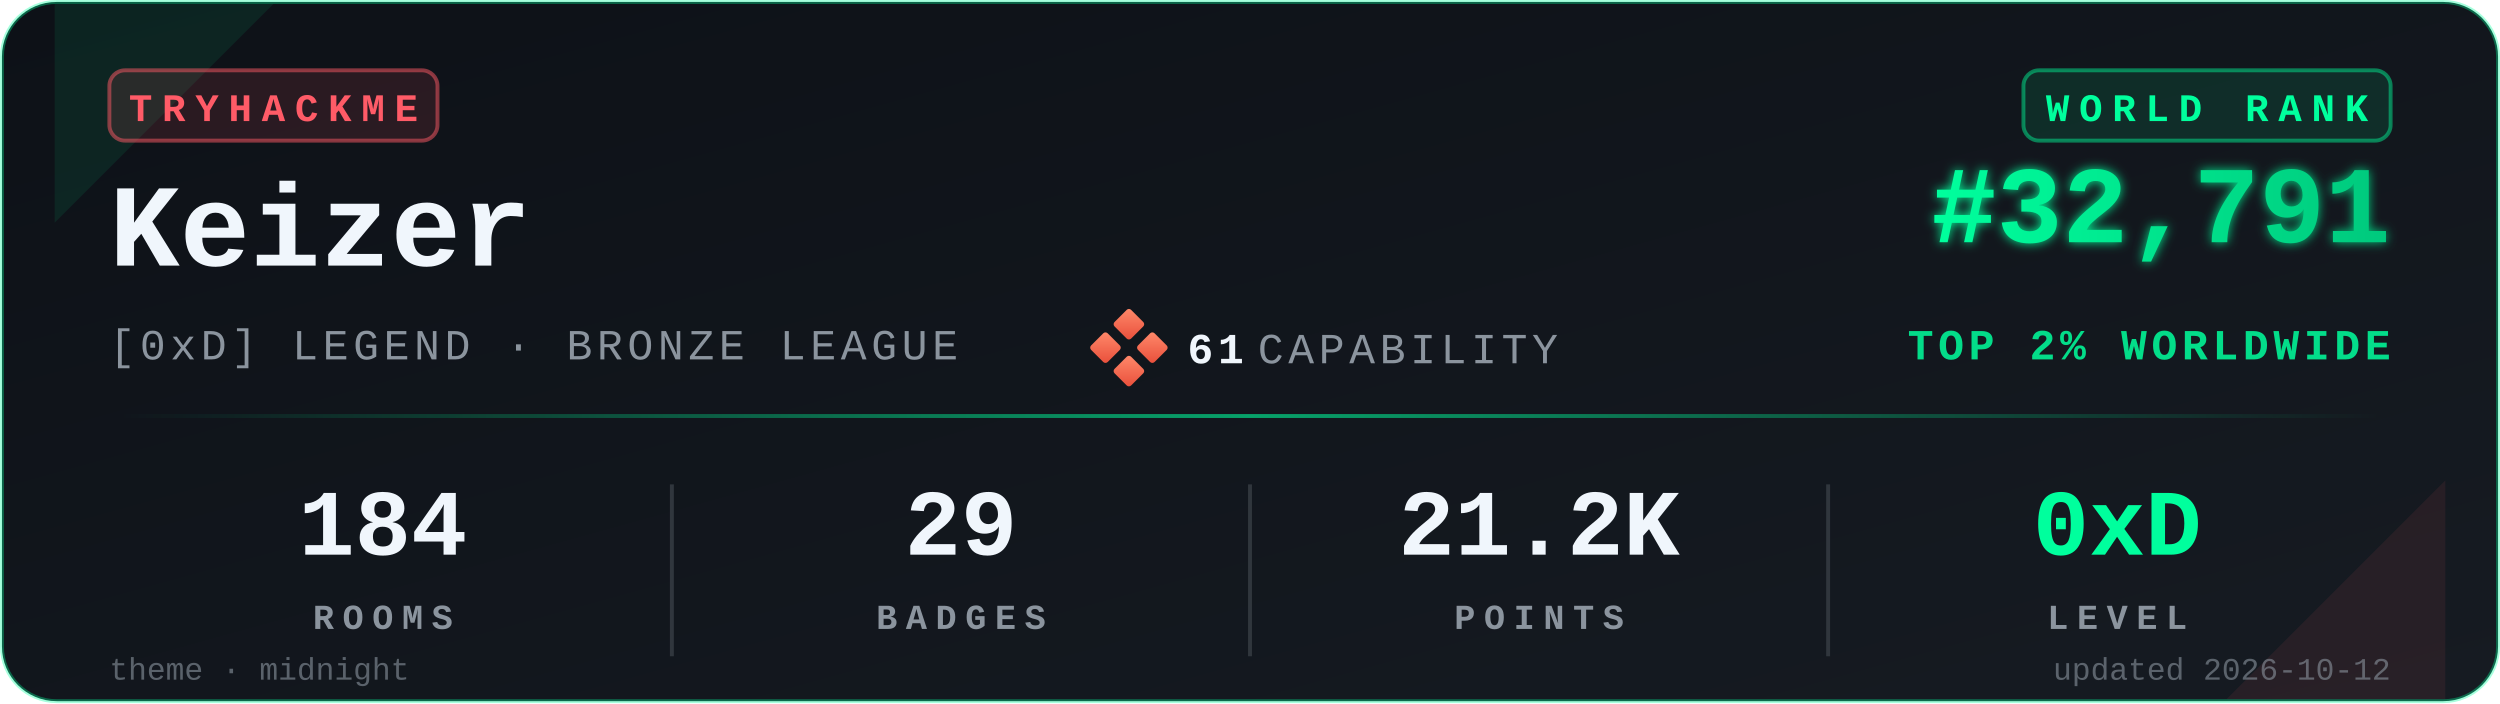
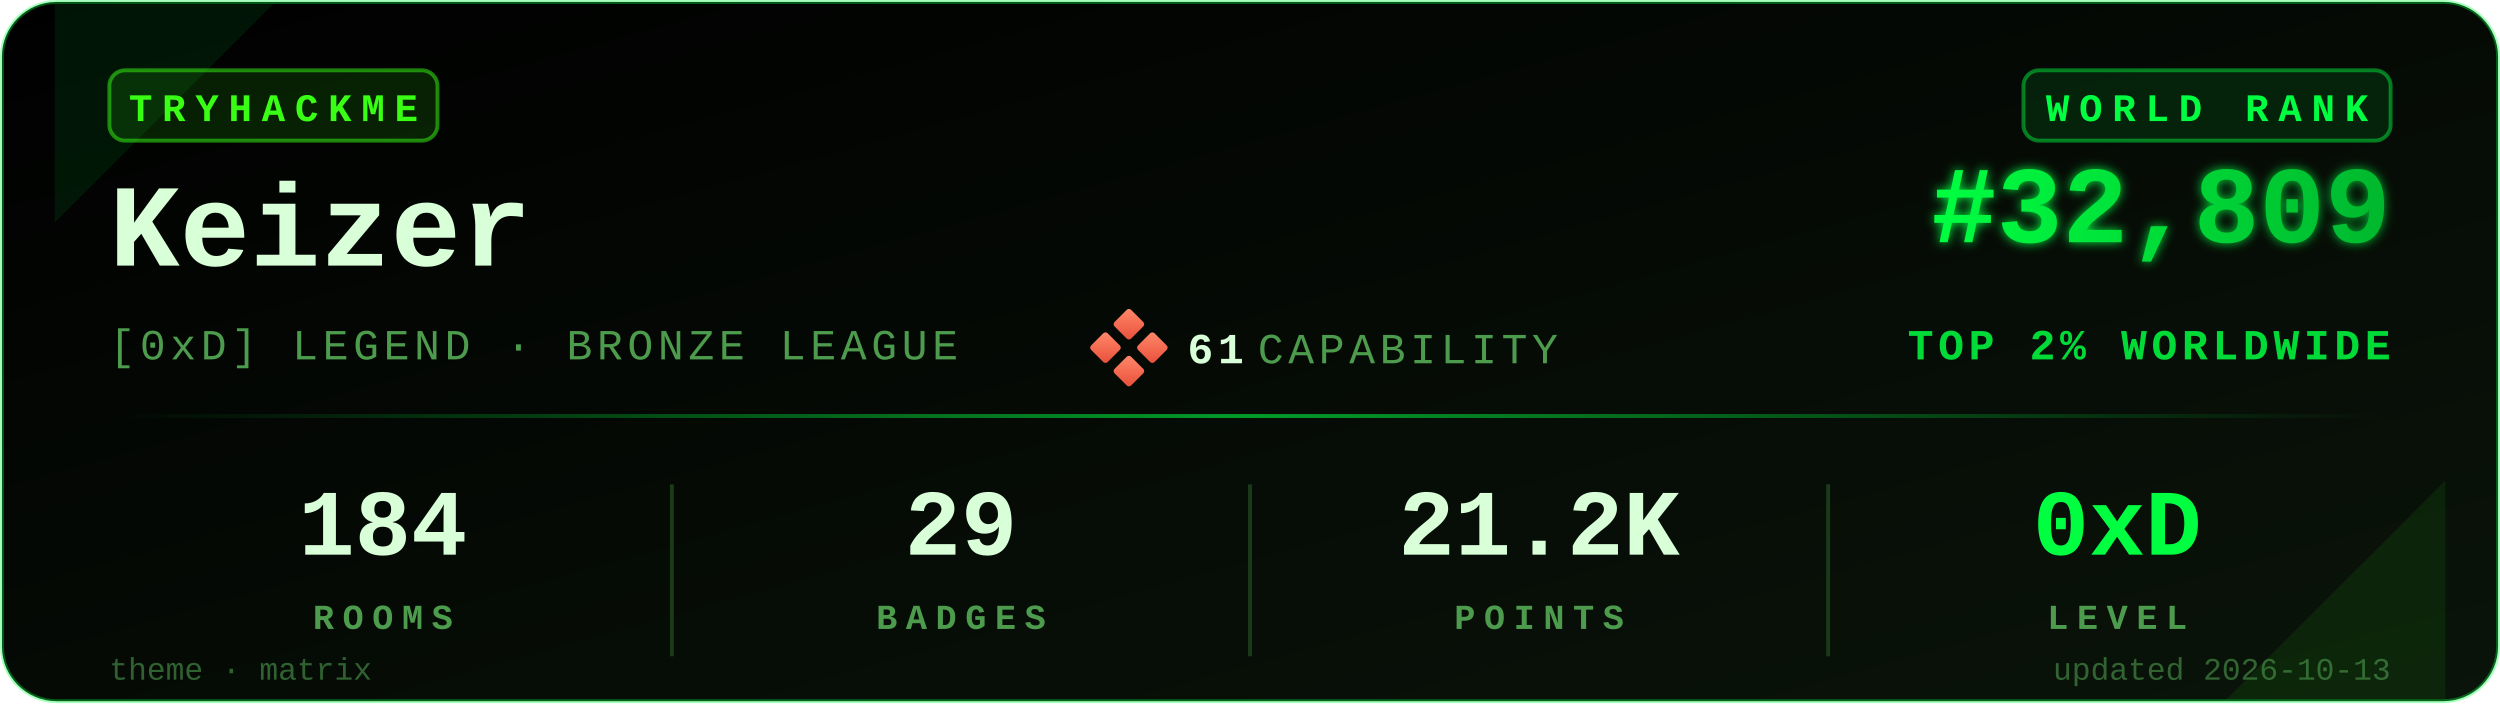
<svg xmlns="http://www.w3.org/2000/svg" viewBox="0 0 640 180" width="640" height="180" role="img" aria-label="TryHackMe stats for Keizer">
  <defs>
    <linearGradient id="bgGrad" x1="0" y1="0" x2="1" y2="1">
-       <stop offset="0%" stop-color="#0d1117" />
-       <stop offset="100%" stop-color="#161b22" />
+       <stop offset="0%" stop-color="#000000" />
+       <stop offset="100%" stop-color="#0a140a" />
    </linearGradient>
    <linearGradient id="rankGrad" x1="0" y1="0" x2="1" y2="0">
-       <stop offset="0%" stop-color="#00FF9D" />
-       <stop offset="100%" stop-color="#00C97D" />
+       <stop offset="0%" stop-color="#00FF41" />
+       <stop offset="100%" stop-color="#00B82E" />
    </linearGradient>
    <linearGradient id="accentGrad" x1="0" y1="0" x2="1" y2="0">
-       <stop offset="0%" stop-color="#00FF9D" stop-opacity="0" />
-       <stop offset="50%" stop-color="#00FF9D" stop-opacity="0.6" />
-       <stop offset="100%" stop-color="#00FF9D" stop-opacity="0" />
+       <stop offset="0%" stop-color="#00FF41" stop-opacity="0" />
+       <stop offset="50%" stop-color="#00FF41" stop-opacity="0.6" />
+       <stop offset="100%" stop-color="#00FF41" stop-opacity="0" />
    </linearGradient>
    <linearGradient id="capGrad" x1="0" y1="0" x2="1" y2="1">
      <stop offset="0%" stop-color="#ff8a6b" />
      <stop offset="100%" stop-color="#e94e3a" />
    </linearGradient>
    <filter id="glow" x="-20%" y="-20%" width="140%" height="140%">
      <feGaussianBlur stdDeviation="1.4" result="b" />
      <feMerge>
        <feMergeNode in="b" />
        <feMergeNode in="SourceGraphic" />
      </feMerge>
    </filter>
  </defs>
-   <rect x="0.5" y="0.5" width="639" height="179" rx="14" ry="14" fill="url(#bgGrad)" stroke="#00FF9D" stroke-opacity="0.35" stroke-width="1" />
-   <path d="M 14,1 L 70,1 L 14,57 Z" fill="#00FF9D" opacity="0.08" />
-   <path d="M 626,179 L 570,179 L 626,123 Z" fill="#FF5B67" opacity="0.08" />
+   <rect x="0.5" y="0.5" width="639" height="179" rx="14" ry="14" fill="url(#bgGrad)" stroke="#00FF41" stroke-opacity="0.35" stroke-width="1" />
+   <path d="M 14,1 L 70,1 L 14,57 Z" fill="#00FF41" opacity="0.08" />
+   <path d="M 626,179 L 570,179 L 626,123 Z" fill="#39FF14" opacity="0.08" />
  <g transform="translate(28,18)">
-     <rect x="0" y="0" width="84" height="18" rx="4" ry="4" fill="#FF5B67" fill-opacity="0.12" stroke="#FF5B67" stroke-opacity="0.5" />
-     <text x="42" y="13" fill="#FF5B67" font-family="ui-monospace,'SF Mono','Menlo','Cascadia Code','Consolas','Liberation Mono',monospace" font-size="10" font-weight="700" letter-spacing="2.5" text-anchor="middle">TRYHACKME</text>
+     <rect x="0" y="0" width="84" height="18" rx="4" ry="4" fill="#39FF14" fill-opacity="0.12" stroke="#39FF14" stroke-opacity="0.5" />
+     <text x="42" y="13" fill="#39FF14" font-family="ui-monospace,'SF Mono','Menlo','Cascadia Code','Consolas','Liberation Mono',monospace" font-size="10" font-weight="700" letter-spacing="2.5" text-anchor="middle">TRYHACKME</text>
  </g>
-   <text x="28" y="68" fill="#f0f6fc" font-family="ui-monospace,'SF Mono','Menlo','Cascadia Code','Consolas','Liberation Mono',monospace" font-size="30" font-weight="700">Keizer</text>
-   <text x="28" y="92" fill="#8b949e" font-family="ui-monospace,'SF Mono','Menlo','Cascadia Code','Consolas','Liberation Mono',monospace" font-size="11" font-weight="500" letter-spacing="1.2">[0xD] LEGEND · BRONZE LEAGUE</text>
+   <text x="28" y="68" fill="#D9FFD9" font-family="ui-monospace,'SF Mono','Menlo','Cascadia Code','Consolas','Liberation Mono',monospace" font-size="30" font-weight="700">Keizer</text>
+   <text x="28" y="92" fill="#4D9C4D" font-family="ui-monospace,'SF Mono','Menlo','Cascadia Code','Consolas','Liberation Mono',monospace" font-size="11" font-weight="500" letter-spacing="1.2">[0xD] LEGEND · BRONZE LEAGUE</text>
  <g transform="translate(280,80)">
    <rect x="6" y="0" width="6" height="6" rx="0.8" fill="url(#capGrad)" transform="rotate(45 9 3)" />
    <rect x="0" y="6" width="6" height="6" rx="0.8" fill="url(#capGrad)" transform="rotate(45 3 9)" />
    <rect x="12" y="6" width="6" height="6" rx="0.8" fill="url(#capGrad)" transform="rotate(45 15 9)" />
    <rect x="6" y="12" width="6" height="6" rx="0.8" fill="url(#capGrad)" transform="rotate(45 9 15)" />
-     <text x="24" y="13" fill="#f0f6fc" font-family="ui-monospace,'SF Mono','Menlo','Cascadia Code','Consolas','Liberation Mono',monospace" font-size="11" font-weight="700" letter-spacing="1.2">61</text>
-     <text x="42" y="13" fill="#8b949e" font-family="ui-monospace,'SF Mono','Menlo','Cascadia Code','Consolas','Liberation Mono',monospace" font-size="11" font-weight="500" letter-spacing="1.2">CAPABILITY</text>
+     <text x="24" y="13" fill="#D9FFD9" font-family="ui-monospace,'SF Mono','Menlo','Cascadia Code','Consolas','Liberation Mono',monospace" font-size="11" font-weight="700" letter-spacing="1.2">61</text>
+     <text x="42" y="13" fill="#4D9C4D" font-family="ui-monospace,'SF Mono','Menlo','Cascadia Code','Consolas','Liberation Mono',monospace" font-size="11" font-weight="500" letter-spacing="1.2">CAPABILITY</text>
  </g>
  <g transform="translate(612,18)">
-     <rect x="-94" y="0" width="94" height="18" rx="4" ry="4" fill="#00FF9D" fill-opacity="0.10" stroke="#00FF9D" stroke-opacity="0.45" />
-     <text x="-47" y="13" fill="#00FF9D" font-family="ui-monospace,'SF Mono','Menlo','Cascadia Code','Consolas','Liberation Mono',monospace" font-size="10" font-weight="700" letter-spacing="2.5" text-anchor="middle">WORLD RANK</text>
+     <rect x="-94" y="0" width="94" height="18" rx="4" ry="4" fill="#00FF41" fill-opacity="0.10" stroke="#00FF41" stroke-opacity="0.45" />
+     <text x="-47" y="13" fill="#00FF41" font-family="ui-monospace,'SF Mono','Menlo','Cascadia Code','Consolas','Liberation Mono',monospace" font-size="10" font-weight="700" letter-spacing="2.5" text-anchor="middle">WORLD RANK</text>
  </g>
-   <text x="612" y="62" fill="url(#rankGrad)" font-family="ui-monospace,'SF Mono','Menlo','Cascadia Code','Consolas','Liberation Mono',monospace" font-size="28" font-weight="700" text-anchor="end" filter="url(#glow)">#32,791</text>
-   <text x="612" y="92" fill="#00FF9D" fill-opacity="0.85" font-family="ui-monospace,'SF Mono','Menlo','Cascadia Code','Consolas','Liberation Mono',monospace" font-size="11" font-weight="600" letter-spacing="1.2" text-anchor="end">TOP 2% WORLDWIDE</text>
+   <text x="612" y="62" fill="url(#rankGrad)" font-family="ui-monospace,'SF Mono','Menlo','Cascadia Code','Consolas','Liberation Mono',monospace" font-size="28" font-weight="700" text-anchor="end" filter="url(#glow)">#32,809</text>
+   <text x="612" y="92" fill="#00FF41" fill-opacity="0.85" font-family="ui-monospace,'SF Mono','Menlo','Cascadia Code','Consolas','Liberation Mono',monospace" font-size="11" font-weight="600" letter-spacing="1.2" text-anchor="end">TOP 2% WORLDWIDE</text>
  <rect x="28" y="106" width="584" height="1" fill="url(#accentGrad)" />
  <g font-family="ui-monospace,'SF Mono','Menlo','Cascadia Code','Consolas','Liberation Mono',monospace" text-anchor="middle">
-     <text x="98" y="142" fill="#f0f6fc" font-size="24" font-weight="700">184</text>
-     <text x="98" y="161" fill="#8b949e" font-size="9" font-weight="600" letter-spacing="2.2">ROOMS</text>
-     <text x="246" y="142" fill="#f0f6fc" font-size="24" font-weight="700">29</text>
-     <text x="246" y="161" fill="#8b949e" font-size="9" font-weight="600" letter-spacing="2.2">BADGES</text>
-     <text x="394" y="142" fill="#f0f6fc" font-size="24" font-weight="700">21.2K</text>
-     <text x="394" y="161" fill="#8b949e" font-size="9" font-weight="600" letter-spacing="2.2">POINTS</text>
-     <text x="542" y="142" fill="#00FF9D" font-size="24" font-weight="700">0xD</text>
-     <text x="542" y="161" fill="#8b949e" font-size="9" font-weight="600" letter-spacing="2.2">LEVEL</text>
+     <text x="98" y="142" fill="#D9FFD9" font-size="24" font-weight="700">184</text>
+     <text x="98" y="161" fill="#4D9C4D" font-size="9" font-weight="600" letter-spacing="2.2">ROOMS</text>
+     <text x="246" y="142" fill="#D9FFD9" font-size="24" font-weight="700">29</text>
+     <text x="246" y="161" fill="#4D9C4D" font-size="9" font-weight="600" letter-spacing="2.2">BADGES</text>
+     <text x="394" y="142" fill="#D9FFD9" font-size="24" font-weight="700">21.2K</text>
+     <text x="394" y="161" fill="#4D9C4D" font-size="9" font-weight="600" letter-spacing="2.2">POINTS</text>
+     <text x="542" y="142" fill="#00FF41" font-size="24" font-weight="700">0xD</text>
+     <text x="542" y="161" fill="#4D9C4D" font-size="9" font-weight="600" letter-spacing="2.2">LEVEL</text>
  </g>
-   <line x1="172" y1="124" x2="172" y2="168" stroke="#30363d" stroke-width="1" />
-   <line x1="320" y1="124" x2="320" y2="168" stroke="#30363d" stroke-width="1" />
-   <line x1="468" y1="124" x2="468" y2="168" stroke="#30363d" stroke-width="1" />
-   <text x="28" y="174" fill="#8b949e" fill-opacity="0.6" font-family="ui-monospace,'SF Mono','Menlo','Cascadia Code','Consolas','Liberation Mono',monospace" font-size="8" font-weight="500">theme · midnight</text>
-   <text x="612" y="174" fill="#8b949e" fill-opacity="0.6" font-family="ui-monospace,'SF Mono','Menlo','Cascadia Code','Consolas','Liberation Mono',monospace" font-size="8" font-weight="500" text-anchor="end">updated 2026-10-12</text>
+   <line x1="172" y1="124" x2="172" y2="168" stroke="#1a3a1a" stroke-width="1" />
+   <line x1="320" y1="124" x2="320" y2="168" stroke="#1a3a1a" stroke-width="1" />
+   <line x1="468" y1="124" x2="468" y2="168" stroke="#1a3a1a" stroke-width="1" />
+   <text x="28" y="174" fill="#4D9C4D" fill-opacity="0.6" font-family="ui-monospace,'SF Mono','Menlo','Cascadia Code','Consolas','Liberation Mono',monospace" font-size="8" font-weight="500">theme · matrix</text>
+   <text x="612" y="174" fill="#4D9C4D" fill-opacity="0.6" font-family="ui-monospace,'SF Mono','Menlo','Cascadia Code','Consolas','Liberation Mono',monospace" font-size="8" font-weight="500" text-anchor="end">updated 2026-10-13</text>
</svg>
